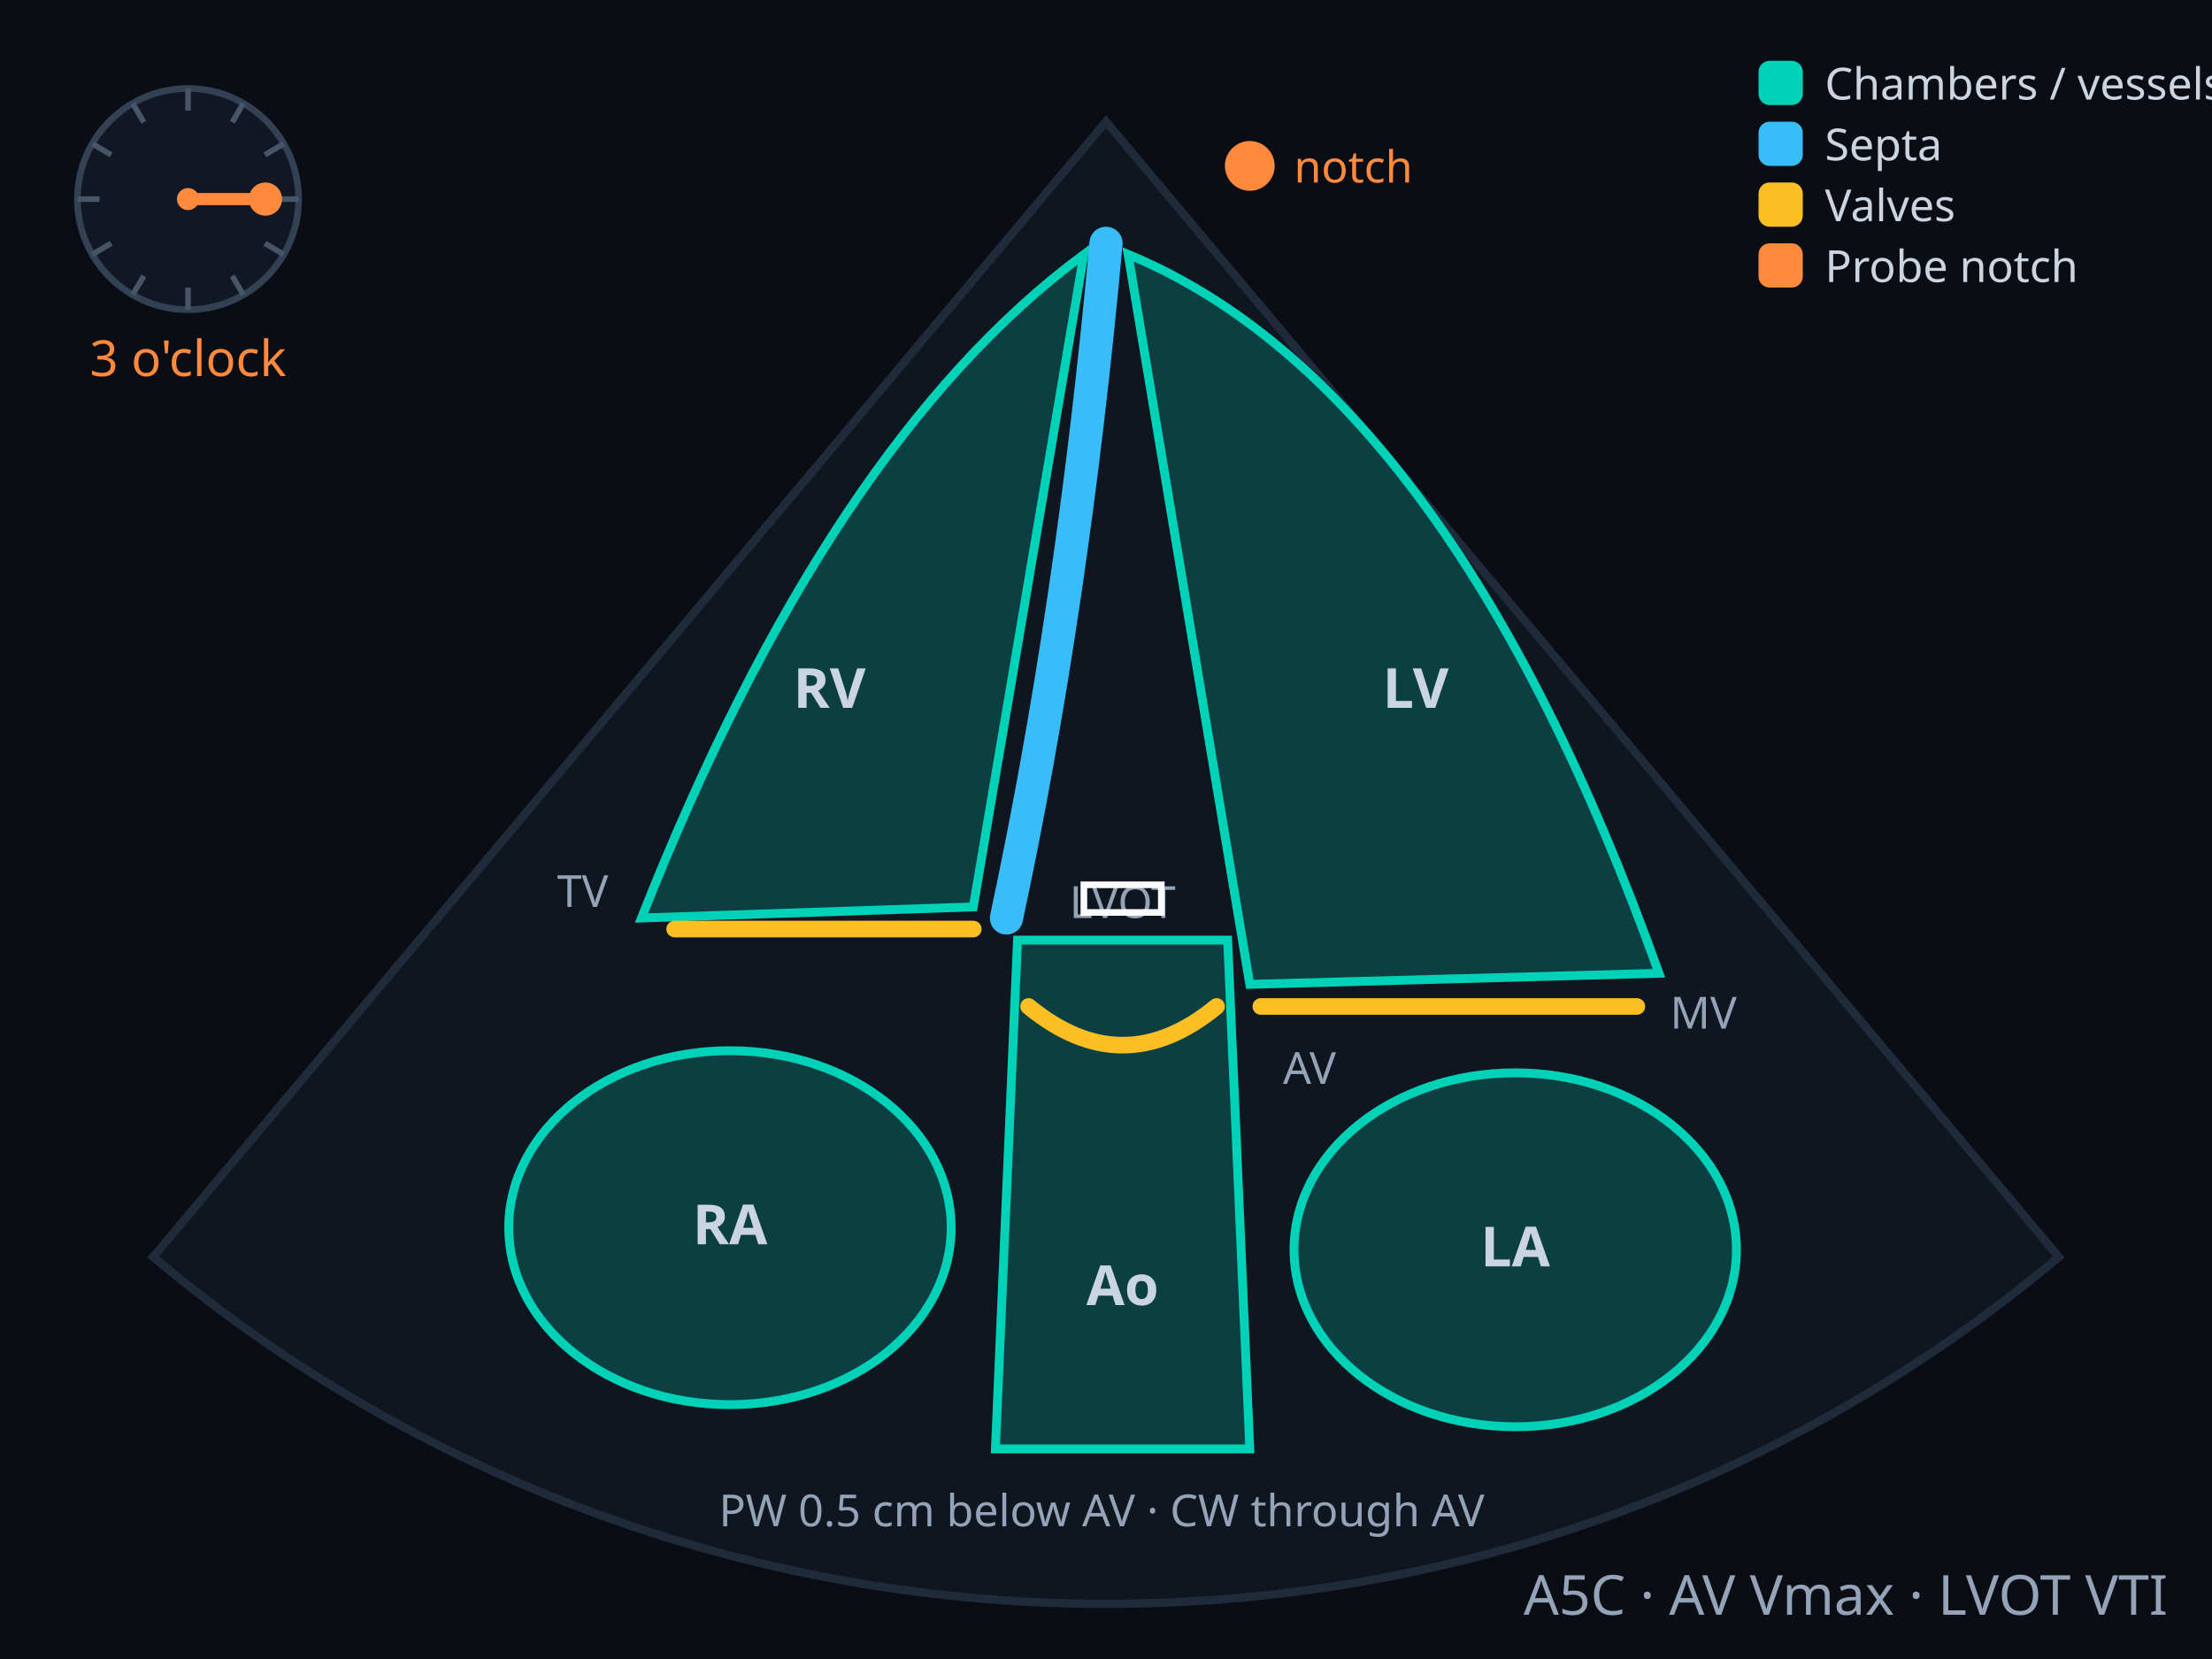
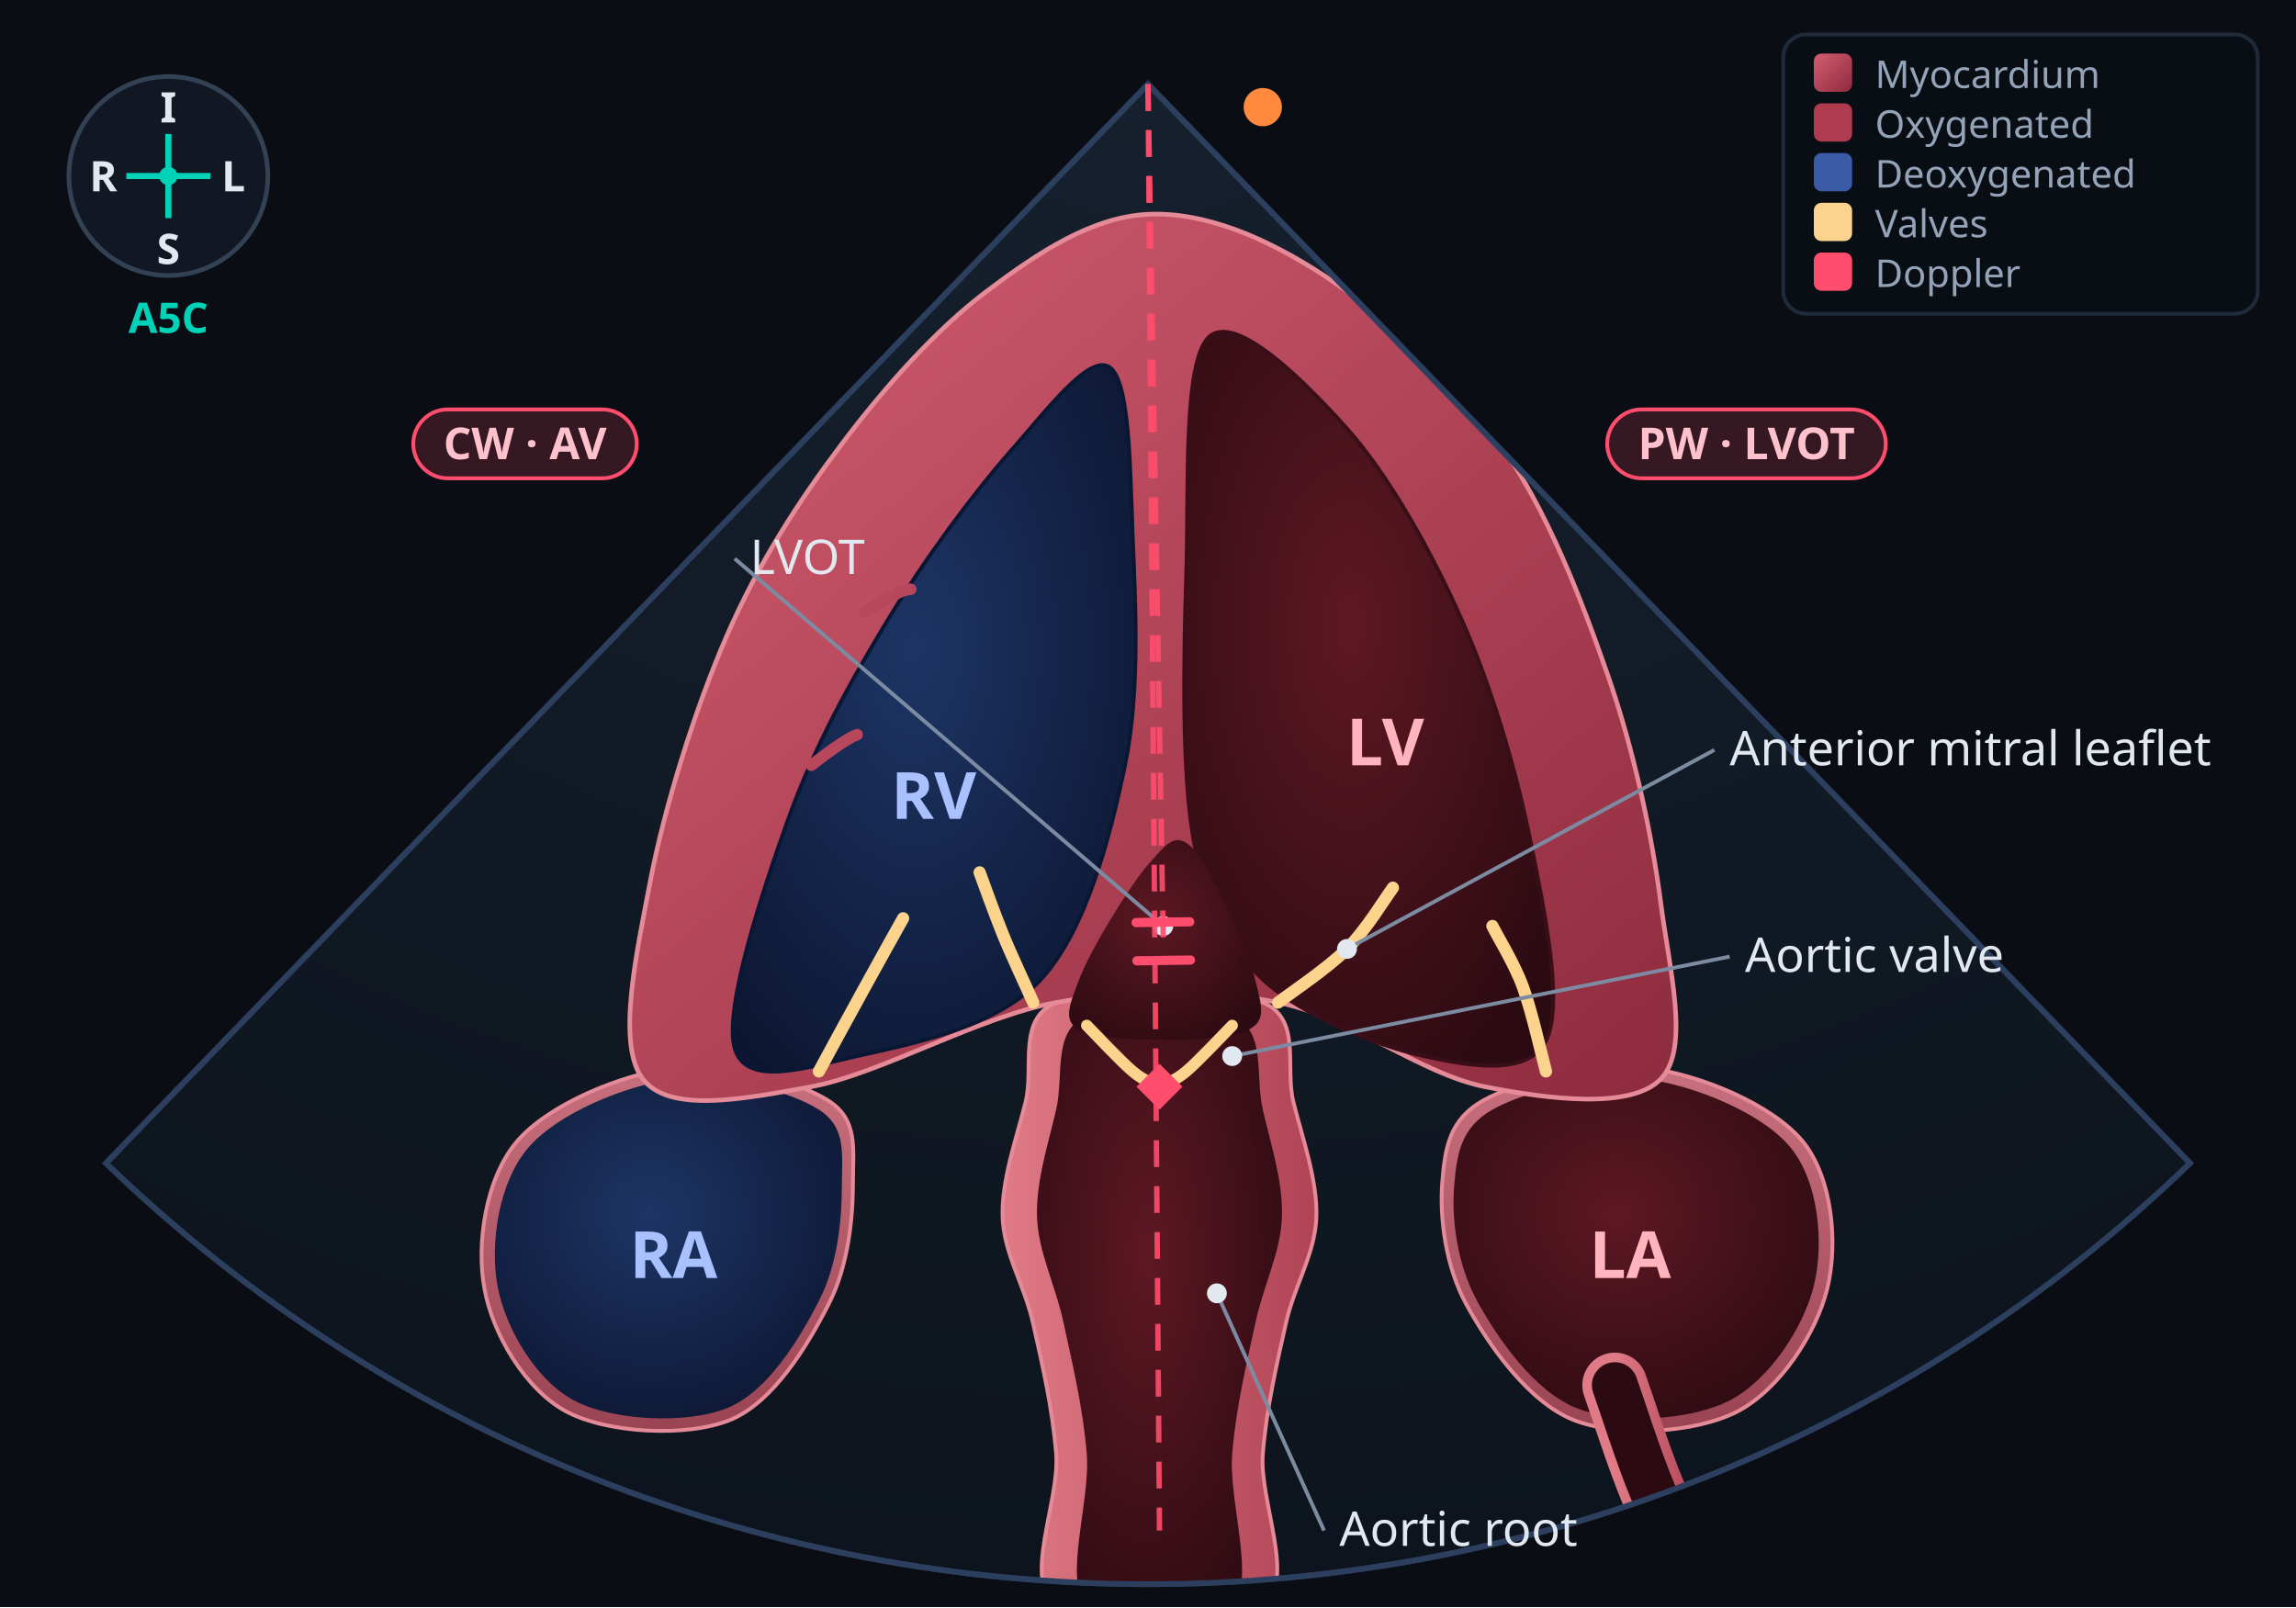
- <svg xmlns="http://www.w3.org/2000/svg" width="400" height="300" viewBox="0 0 400 300">
-   <rect x="0" y="0" width="400" height="300" fill="#0A0E14" />
-   <path d="M200,22 L27.7,227.3 A268,268 0 0,0 372.3,227.3 Z" fill="#0F1620" stroke="#1F2A3A" stroke-width="1.5" />
-   <path d="M196,46 Q150,80 116,166 L176,164 Z" fill="#00D2B8" fill-opacity="0.22" stroke="#00D2B8" stroke-width="1.6" />
-   <text x="150" y="128" font-family="sans-serif" font-size="10" font-weight="bold" fill="#CBD5E1" text-anchor="middle">RV</text>
-   <path d="M204,46 Q262,70 300,176 L226,178 Z" fill="#00D2B8" fill-opacity="0.22" stroke="#00D2B8" stroke-width="1.6" />
-   <text x="256" y="128" font-family="sans-serif" font-size="10" font-weight="bold" fill="#CBD5E1" text-anchor="middle">LV</text>
-   <path d="M200,44 Q194,110 182,166" fill="none" stroke="#38BDF8" stroke-width="6" stroke-linecap="round" stroke-linejoin="round" />
-   <path d="M184,170 L222,170 L226,262 L180,262 Z" fill="#00D2B8" fill-opacity="0.22" stroke="#00D2B8" stroke-width="1.6" />
-   <text x="203" y="236" font-family="sans-serif" font-size="10" font-weight="bold" fill="#CBD5E1" text-anchor="middle">Ao</text>
-   <path d="M186,182 Q203,196 220,182" fill="none" stroke="#FBBF24" stroke-width="3" stroke-linecap="round" stroke-linejoin="round" />
-   <text x="232" y="196" font-family="sans-serif" font-size="8" font-weight="normal" fill="#94A3B8" text-anchor="start">AV</text>
-   <text x="203" y="166" font-family="sans-serif" font-size="8" font-weight="normal" fill="#94A3B8" text-anchor="middle">LVOT</text>
-   <ellipse cx="132" cy="222" rx="40" ry="32" fill="#00D2B8" fill-opacity="0.22" stroke="#00D2B8" stroke-width="1.6" />
-   <text x="132" y="225" font-family="sans-serif" font-size="10" font-weight="bold" fill="#CBD5E1" text-anchor="middle">RA</text>
-   <ellipse cx="274" cy="226" rx="40" ry="32" fill="#00D2B8" fill-opacity="0.22" stroke="#00D2B8" stroke-width="1.6" />
-   <text x="274" y="229" font-family="sans-serif" font-size="10" font-weight="bold" fill="#CBD5E1" text-anchor="middle">LA</text>
-   <line x1="122" y1="168" x2="176" y2="168" stroke="#FBBF24" stroke-width="3" stroke-linecap="round" />
-   <line x1="228" y1="182" x2="296" y2="182" stroke="#FBBF24" stroke-width="3" stroke-linecap="round" />
-   <text x="110" y="164" font-family="sans-serif" font-size="8" font-weight="normal" fill="#94A3B8" text-anchor="end">TV</text>
-   <text x="302" y="186" font-family="sans-serif" font-size="8" font-weight="normal" fill="#94A3B8" text-anchor="start">MV</text>
-   <rect x="196" y="160" width="14" height="5" fill="none" stroke="#F8FAFC" stroke-width="1.2" />
-   <text x="130" y="276" font-family="sans-serif" font-size="8" font-weight="normal" fill="#94A3B8" text-anchor="start">PW 0.5 cm below AV · CW through AV</text>
-   <circle cx="226" cy="30" r="4.5" fill="#FF8A3D" />
-   <text x="234" y="33" font-family="sans-serif" font-size="8" fill="#FF8A3D">notch</text>
-   <circle cx="34" cy="36" r="20" fill="#111824" stroke="#334155" stroke-width="1.2" />
-   <line x1="34.0" y1="20.0" x2="34.0" y2="16.0" stroke="#475569" stroke-width="1" />
-   <line x1="42.0" y1="22.1" x2="44.0" y2="18.7" stroke="#475569" stroke-width="1" />
-   <line x1="47.9" y1="28.0" x2="51.3" y2="26.0" stroke="#475569" stroke-width="1" />
-   <line x1="50.0" y1="36.0" x2="54.0" y2="36.0" stroke="#475569" stroke-width="1" />
-   <line x1="47.9" y1="44.0" x2="51.3" y2="46.0" stroke="#475569" stroke-width="1" />
-   <line x1="42.0" y1="49.9" x2="44.0" y2="53.3" stroke="#475569" stroke-width="1" />
-   <line x1="34.0" y1="52.0" x2="34.0" y2="56.0" stroke="#475569" stroke-width="1" />
-   <line x1="26.0" y1="49.9" x2="24.0" y2="53.3" stroke="#475569" stroke-width="1" />
-   <line x1="20.1" y1="44.0" x2="16.7" y2="46.0" stroke="#475569" stroke-width="1" />
-   <line x1="18.0" y1="36.0" x2="14.0" y2="36.0" stroke="#475569" stroke-width="1" />
-   <line x1="20.1" y1="28.0" x2="16.7" y2="26.0" stroke="#475569" stroke-width="1" />
-   <line x1="26.0" y1="22.1" x2="24.0" y2="18.7" stroke="#475569" stroke-width="1" />
-   <line x1="34" y1="36" x2="48.0" y2="36.0" stroke="#FF8A3D" stroke-width="2.2" stroke-linecap="round" />
-   <circle cx="48.0" cy="36.0" r="3" fill="#FF8A3D" />
-   <circle cx="34" cy="36" r="2" fill="#FF8A3D" />
-   <text x="34" y="68" font-family="sans-serif" font-size="9" fill="#FF8A3D" text-anchor="middle">3 o'clock</text>
-   <rect x="318" y="11" width="8" height="8" rx="2" fill="#00D2B8" />
-   <text x="330" y="18" font-family="sans-serif" font-size="8" fill="#CBD5E1">Chambers / vessels</text>
-   <rect x="318" y="22" width="8" height="8" rx="2" fill="#38BDF8" />
-   <text x="330" y="29" font-family="sans-serif" font-size="8" fill="#CBD5E1">Septa</text>
-   <rect x="318" y="33" width="8" height="8" rx="2" fill="#FBBF24" />
-   <text x="330" y="40" font-family="sans-serif" font-size="8" fill="#CBD5E1">Valves</text>
-   <rect x="318" y="44" width="8" height="8" rx="2" fill="#FF8A3D" />
-   <text x="330" y="51" font-family="sans-serif" font-size="8" fill="#CBD5E1">Probe notch</text>
-   <text x="392" y="292" font-family="sans-serif" font-size="10" fill="#94A3B8" text-anchor="end">A5C · AV Vmax · LVOT VTI</text>
+ <svg xmlns="http://www.w3.org/2000/svg" width="600" height="420" viewBox="0 0 600 420">
+   <defs>
+     <linearGradient id="myo" x1="0" y1="0" x2="1" y2="1">
+       <stop offset="0" stop-color="#D45D70" />
+       <stop offset="1" stop-color="#8E2B3E" />
+     </linearGradient>
+     <linearGradient id="myoThin" x1="0" y1="0" x2="0" y2="1">
+       <stop offset="0" stop-color="#C9707E" />
+       <stop offset="1" stop-color="#9A4352" />
+     </linearGradient>
+     <radialGradient id="bloodL" cx="0.45" cy="0.4" r="0.7">
+       <stop offset="0" stop-color="#5E1824" />
+       <stop offset="1" stop-color="#2B0A11" />
+     </radialGradient>
+     <radialGradient id="bloodR" cx="0.45" cy="0.4" r="0.7">
+       <stop offset="0" stop-color="#1D3566" />
+       <stop offset="1" stop-color="#0C1630" />
+     </radialGradient>
+     <linearGradient id="aortaWall" x1="0" y1="0" x2="1" y2="0">
+       <stop offset="0" stop-color="#E07A86" />
+       <stop offset="1" stop-color="#B04456" />
+     </linearGradient>
+     <linearGradient id="veinWall" x1="0" y1="0" x2="1" y2="0">
+       <stop offset="0" stop-color="#7F9BD6" />
+       <stop offset="1" stop-color="#4C66A6" />
+     </linearGradient>
+     <linearGradient id="liver" x1="0" y1="0" x2="0" y2="1">
+       <stop offset="0" stop-color="#5A3B2E" />
+       <stop offset="1" stop-color="#3A271F" />
+     </linearGradient>
+     <radialGradient id="sectorFill" cx="0.5" cy="0" r="1">
+       <stop offset="0" stop-color="#16202E" />
+       <stop offset="1" stop-color="#0D141D" />
+     </radialGradient>
+   </defs>
+   <rect x="0" y="0" width="600" height="420" fill="#0A0E14" />
+   <clipPath id="sectorClip">
+     <path d="M300,22 L27.7,304 A392,392 0 0,0 572.3,304 Z" />
+   </clipPath>
+   <path d="M300,22 L27.7,304 A392,392 0 0,0 572.3,304 Z" fill="url(#sectorFill)" stroke="#22314A" stroke-width="1.5" />
+   <g clip-path="url(#sectorClip)">
+     <path d="M387.6,287.6 C396.5,282.6 416.5,277.3 430.4,279.1 C444.3,280.8 463.2,288.7 471.1,298.3 C478.9,307.9 480.4,325.1 477.5,336.8 C474.6,348.6 465,363.2 454,368.9 C442.9,374.6 422.9,375.7 411.2,371.1 C399.4,366.4 389,351.5 383.3,341.1 C377.6,330.8 376.2,317.9 376.9,309 C377.6,300.1 378.7,292.6 387.6,287.6 Z" fill="url(#myoThin)" stroke="#E58A97" stroke-width="1" stroke-linecap="round" stroke-linejoin="round" />
+     <path d="M390,290 C398.3,285.3 417,280.3 430,282 C443,283.7 460.7,291 468,300 C475.3,309 476.7,325 474,336 C471.3,347 462.3,360.7 452,366 C441.7,371.3 423,372.3 412,368 C401,363.7 391.3,349.7 386,340 C380.7,330.3 379.3,318.3 380,310 C380.7,301.7 381.7,294.7 390,290 Z" fill="url(#bloodL)" stroke="none" stroke-width="0" stroke-linecap="round" stroke-linejoin="round" />
+     <path d="M216.4,287.6 C208.6,282.6 189.3,277.3 175.8,279.1 C162.2,280.8 143.3,288.7 135.1,298.3 C126.9,307.9 124.4,325.1 126.6,336.8 C128.7,348.6 137.3,363.2 148,368.9 C158.7,374.6 179.4,375.7 190.8,371.1 C202.2,366.4 211.1,351.5 216.4,341.1 C221.8,330.8 222.9,317.9 222.9,309 C222.9,300.1 224.3,292.6 216.4,287.6 Z" fill="url(#myoThin)" stroke="#E58A97" stroke-width="1" stroke-linecap="round" stroke-linejoin="round" />
+     <path d="M214,290 C206.7,285.3 188.7,280.3 176,282 C163.3,283.7 145.7,291 138,300 C130.3,309 128,325 130,336 C132,347 140,360.7 150,366 C160,371.3 179.3,372.3 190,368 C200.7,363.7 209,349.7 214,340 C219,330.3 220,318.3 220,310 C220,301.7 221.3,294.7 214,290 Z" fill="url(#bloodR)" stroke="none" stroke-width="0" stroke-linecap="round" stroke-linejoin="round" />
+     <path d="M422,362 C423.7,366.7 428.3,381.3 432,390 C435.7,398.7 442,410 444,414" fill="none" stroke="url(#aortaWall)" stroke-width="17" stroke-linecap="round" stroke-linejoin="round" />
+     <path d="M422,362 C423.7,366.7 428.3,381.3 432,390 C435.7,398.7 442,410 444,414" fill="none" stroke="#2B0A11" stroke-width="12" stroke-linecap="round" stroke-linejoin="round" />
+     <path d="M276,262 C265.7,266.3 270.3,278.7 268,288 C265.7,297.3 261.7,308.3 262,318 C262.3,327.7 267.7,335.7 270,346 C272.3,356.3 275,367.7 276,380 C277,392.3 267,413.3 276,420 C285,426.7 321,426.7 330,420 C339,413.3 329,392.3 330,380 C331,367.7 333.7,356.3 336,346 C338.3,335.7 343.7,327.7 344,318 C344.3,308.3 340.3,297.3 338,288 C335.7,278.7 340.3,266.3 330,262 C319.7,257.7 286.3,257.7 276,262 Z" fill="url(#aortaWall)" stroke="#E58A97" stroke-width="1" stroke-linecap="round" stroke-linejoin="round" />
+     <path d="M283,266 C275.2,270 278,281.3 276,290 C274,298.7 270.7,308.7 271,318 C271.3,327.3 275.8,335.7 278,346 C280.2,356.3 283,367.7 284,380 C285,392.3 277.7,413.3 284,420 C290.3,426.7 315.7,426.7 322,420 C328.3,413.3 321,392.3 322,380 C323,367.7 325.8,356.3 328,346 C330.2,335.7 334.7,327.3 335,318 C335.3,308.7 332,298.7 330,290 C328,281.3 330.8,270 323,266 C315.2,262 290.8,262 283,266 Z" fill="url(#bloodL)" stroke="none" stroke-width="0" stroke-linecap="round" stroke-linejoin="round" />
+     <path d="M300,56 C314.7,55.3 330.7,62 346,72 C361.3,82 379.7,98.7 392,116 C404.3,133.3 413,156 420,176 C427,196 431.7,218.3 434,236 C436.3,253.7 441.7,274 434,282 C426.3,290 404.7,287.3 388,284 C371.3,280.7 352.7,265.7 334,262 C315.3,258.3 296.3,258.3 276,262 C255.7,265.7 230,280.7 212,284 C194,287.3 175,291 168,282 C161,273 166.3,249.3 170,230 C173.7,210.7 181.7,185 190,166 C198.3,147 208.7,131 220,116 C231.3,101 244.7,86 258,76 C271.3,66 285.3,56.7 300,56 Z" fill="url(#myo)" stroke="#E58A97" stroke-width="1.2" stroke-linecap="round" stroke-linejoin="round" />
+     <path d="M316,88 C323,81.7 341,99.7 352,112 C363,124.3 374,144 382,162 C390,180 396.3,201.7 400,220 C403.7,238.3 408.7,262.7 404,272 C399.3,281.3 384.3,278.7 372,276 C359.7,273.3 340,265.3 330,256 C320,246.7 315.3,237.7 312,220 C308.7,202.3 309.3,172 310,150 C310.7,128 309,94.3 316,88 Z" fill="url(#bloodL)" stroke="#3A0E18" stroke-width="1" stroke-linecap="round" stroke-linejoin="round" />
+     <path d="M290,96 C284.7,92.3 273.7,107 264,118 C254.3,129 241.7,146 232,162 C222.3,178 212.7,195.3 206,214 C199.3,232.7 189,263.7 192,274 C195,284.3 210.7,279 224,276 C237.3,273 260.3,268.7 272,256 C283.7,243.3 290,219.3 294,200 C298,180.7 296.7,157.3 296,140 C295.3,122.7 295.3,99.7 290,96 Z" fill="url(#bloodR)" stroke="#0A1734" stroke-width="1" stroke-linecap="round" stroke-linejoin="round" />
+     <path d="M312,222 C316.7,227 326,248 328,256 C330,264 331.3,267.7 324,270 C316.7,272.3 291,272.3 284,270 C277,267.7 279.3,263.3 282,256 C284.7,248.7 295,231.7 300,226 C305,220.3 307.3,217 312,222 Z" fill="url(#bloodL)" stroke="none" stroke-width="0" stroke-linecap="round" stroke-linejoin="round" />
+     <path d="M212,200 Q221,193 224,192" fill="none" stroke="#B9475B" stroke-width="3" stroke-linecap="round" stroke-linejoin="round" />
+     <path d="M226,160 Q235,154 238,154" fill="none" stroke="#B9475B" stroke-width="3" stroke-linecap="round" stroke-linejoin="round" />
+     <path d="M284,268 C286,270 292.8,277.3 296,280 C299.2,282.7 301.8,283.3 303,284" fill="none" stroke="#FBD38D" stroke-width="3" stroke-linecap="round" stroke-linejoin="round" />
+     <path d="M322,268 C320,270 313.2,277.3 310,280 C306.8,282.7 304.2,283.3 303,284" fill="none" stroke="#FBD38D" stroke-width="3" stroke-linecap="round" stroke-linejoin="round" />
+     <path d="M334,262 C337,259.7 347,253 352,248 C357,243 362,234.7 364,232" fill="none" stroke="#FBD38D" stroke-width="3.2" stroke-linecap="round" stroke-linejoin="round" />
+     <path d="M404,280 C403,276.3 400.3,264.3 398,258 C395.7,251.7 391.3,244.7 390,242" fill="none" stroke="#FBD38D" stroke-width="3.2" stroke-linecap="round" stroke-linejoin="round" />
+     <path d="M214,280 C216,276.3 222.3,264.7 226,258 C229.7,251.3 234.3,243 236,240" fill="none" stroke="#FBD38D" stroke-width="3.2" stroke-linecap="round" stroke-linejoin="round" />
+     <path d="M270,262 C268.7,259 264.3,249.7 262,244 C259.7,238.3 257,230.7 256,228" fill="none" stroke="#FBD38D" stroke-width="3.2" stroke-linecap="round" stroke-linejoin="round" />
+   </g>
+   <path d="M300,22 L27.7,304 A392,392 0 0,0 572.3,304 Z" fill="none" stroke="#2C3F5E" stroke-width="1.5" />
+   <text x="362" y="200" font-family="sans-serif" font-size="17" font-weight="bold" fill="#FFB4BE" text-anchor="middle">LV</text>
+   <text x="244" y="214" font-family="sans-serif" font-size="17" font-weight="bold" fill="#A9C1FF" text-anchor="middle">RV</text>
+   <text x="426" y="334" font-family="sans-serif" font-size="17" font-weight="bold" fill="#FFB4BE" text-anchor="middle">LA</text>
+   <text x="176" y="334" font-family="sans-serif" font-size="17" font-weight="bold" fill="#A9C1FF" text-anchor="middle">RA</text>
+   <polyline points="192,146 304,242" fill="none" stroke="#7C8BA1" stroke-width="1" />
+   <circle cx="304" cy="242" r="2.6" fill="#E2E8F0" />
+   <text x="196" y="150" font-family="sans-serif" font-size="12.5" fill="#E2E8F0" text-anchor="start">LVOT</text>
+   <polyline points="452,250 322,276" fill="none" stroke="#7C8BA1" stroke-width="1" />
+   <circle cx="322" cy="276" r="2.6" fill="#E2E8F0" />
+   <text x="456" y="254" font-family="sans-serif" font-size="12.5" fill="#E2E8F0" text-anchor="start">Aortic valve</text>
+   <polyline points="346,400 318,338" fill="none" stroke="#7C8BA1" stroke-width="1" />
+   <circle cx="318" cy="338" r="2.6" fill="#E2E8F0" />
+   <text x="350" y="404" font-family="sans-serif" font-size="12.5" fill="#E2E8F0" text-anchor="start">Aortic root</text>
+   <polyline points="448,196 352,248" fill="none" stroke="#7C8BA1" stroke-width="1" />
+   <circle cx="352" cy="248" r="2.6" fill="#E2E8F0" />
+   <text x="452" y="200" font-family="sans-serif" font-size="12.5" fill="#E2E8F0" text-anchor="start">Anterior mitral leaflet</text>
+   <line x1="300" y1="22" x2="304" y2="246" stroke="#FF4D6D" stroke-width="1.4" stroke-dasharray="7,5" stroke-opacity="0.9" />
+   <line x1="310.9" y1="240.9" x2="296.9" y2="241.1" stroke="#FF4D6D" stroke-width="2.4" stroke-linecap="round" />
+   <line x1="311.1" y1="250.9" x2="297.1" y2="251.1" stroke="#FF4D6D" stroke-width="2.4" stroke-linecap="round" />
+   <rect x="420" y="107" width="72.8" height="18" rx="9" fill="#FF4D6D" fill-opacity="0.18" stroke="#FF4D6D" stroke-width="1" />
+   <text x="456.4" y="120" font-family="sans-serif" font-size="11.5" font-weight="bold" fill="#FFC2CC" text-anchor="middle">PW · LVOT</text>
+   <line x1="300" y1="22" x2="303" y2="400" stroke="#FF4D6D" stroke-width="1.4" stroke-dasharray="7,5" stroke-opacity="0.9" />
+   <path d="M303,278 L309,284 L303,290 L297,284 Z" fill="#FF4D6D" />
+   <rect x="108" y="107" width="58.4" height="18" rx="9" fill="#FF4D6D" fill-opacity="0.18" stroke="#FF4D6D" stroke-width="1" />
+   <text x="137.2" y="120" font-family="sans-serif" font-size="11.5" font-weight="bold" fill="#FFC2CC" text-anchor="middle">CW · AV</text>
+   <circle cx="330" cy="28" r="5" fill="#FF8A3D" />
+   <g>
+     <circle cx="44" cy="46" r="26" fill="#111824" stroke="#334155" stroke-width="1.2" />
+     <line x1="44" y1="46" x2="44" y2="35" stroke="#00D2B8" stroke-width="1.6" />
+     <line x1="44" y1="46" x2="44" y2="57" stroke="#00D2B8" stroke-width="1.6" />
+     <line x1="44" y1="46" x2="33" y2="46" stroke="#00D2B8" stroke-width="1.6" />
+     <line x1="44" y1="46" x2="55" y2="46" stroke="#00D2B8" stroke-width="1.6" />
+     <circle cx="44" cy="46" r="2.4" fill="#00D2B8" />
+     <text x="44" y="32" font-family="sans-serif" font-size="11" font-weight="bold" fill="#E2E8F0" text-anchor="middle">I</text>
+     <text x="44" y="69" font-family="sans-serif" font-size="11" font-weight="bold" fill="#E2E8F0" text-anchor="middle">S</text>
+     <text x="27" y="50" font-family="sans-serif" font-size="11" font-weight="bold" fill="#E2E8F0" text-anchor="middle">R</text>
+     <text x="61" y="50" font-family="sans-serif" font-size="11" font-weight="bold" fill="#E2E8F0" text-anchor="middle">L</text>
+     <text x="44" y="87" font-family="sans-serif" font-size="11" font-weight="bold" fill="#00D2B8" text-anchor="middle">A5C</text>
+   </g>
+   <rect x="466" y="9" width="124" height="73" rx="6" fill="#0A0E14" fill-opacity="0.85" stroke="#1F2A3A" />
+   <rect x="474" y="14" width="10" height="10" rx="2" fill="url(#myo)" />
+   <text x="490" y="23" font-family="sans-serif" font-size="10" fill="#94A3B8">Myocardium</text>
+   <rect x="474" y="27" width="10" height="10" rx="2" fill="#B03A4E" />
+   <text x="490" y="36" font-family="sans-serif" font-size="10" fill="#94A3B8">Oxygenated</text>
+   <rect x="474" y="40" width="10" height="10" rx="2" fill="#3A5BA8" />
+   <text x="490" y="49" font-family="sans-serif" font-size="10" fill="#94A3B8">Deoxygenated</text>
+   <rect x="474" y="53" width="10" height="10" rx="2" fill="#FBD38D" />
+   <text x="490" y="62" font-family="sans-serif" font-size="10" fill="#94A3B8">Valves</text>
+   <rect x="474" y="66" width="10" height="10" rx="2" fill="#FF4D6D" />
+   <text x="490" y="75" font-family="sans-serif" font-size="10" fill="#94A3B8">Doppler</text>
</svg>
